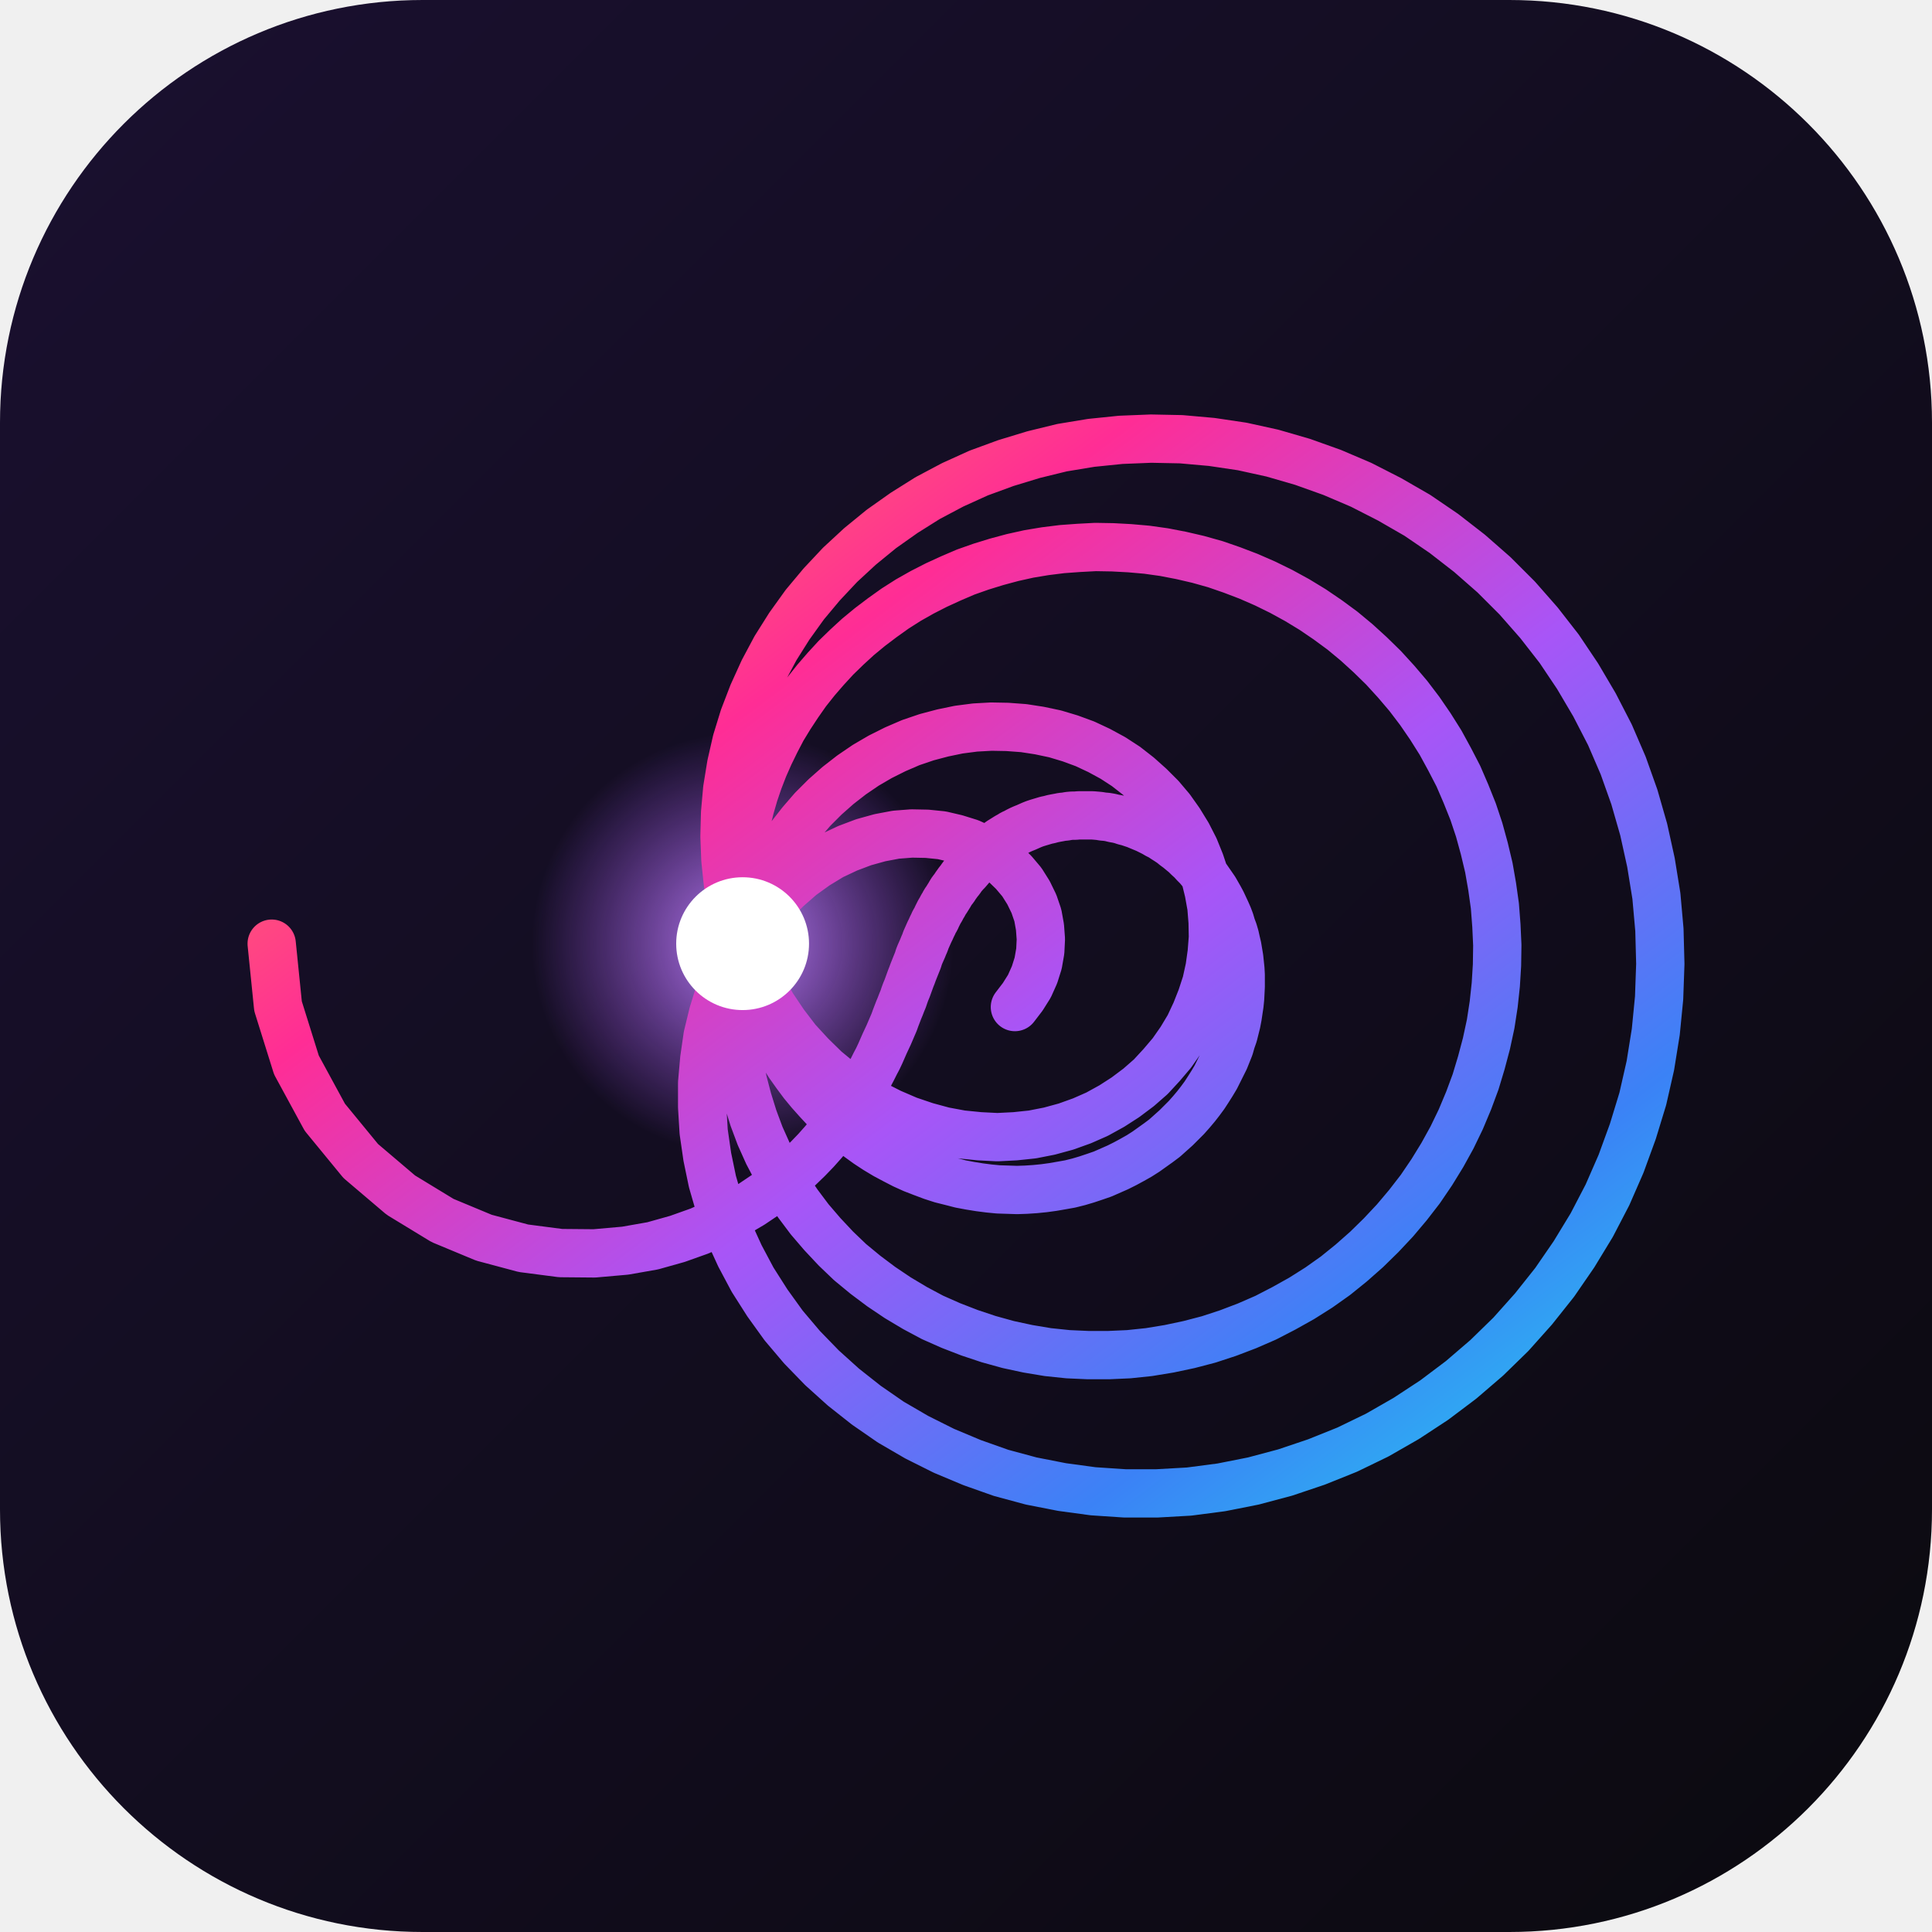
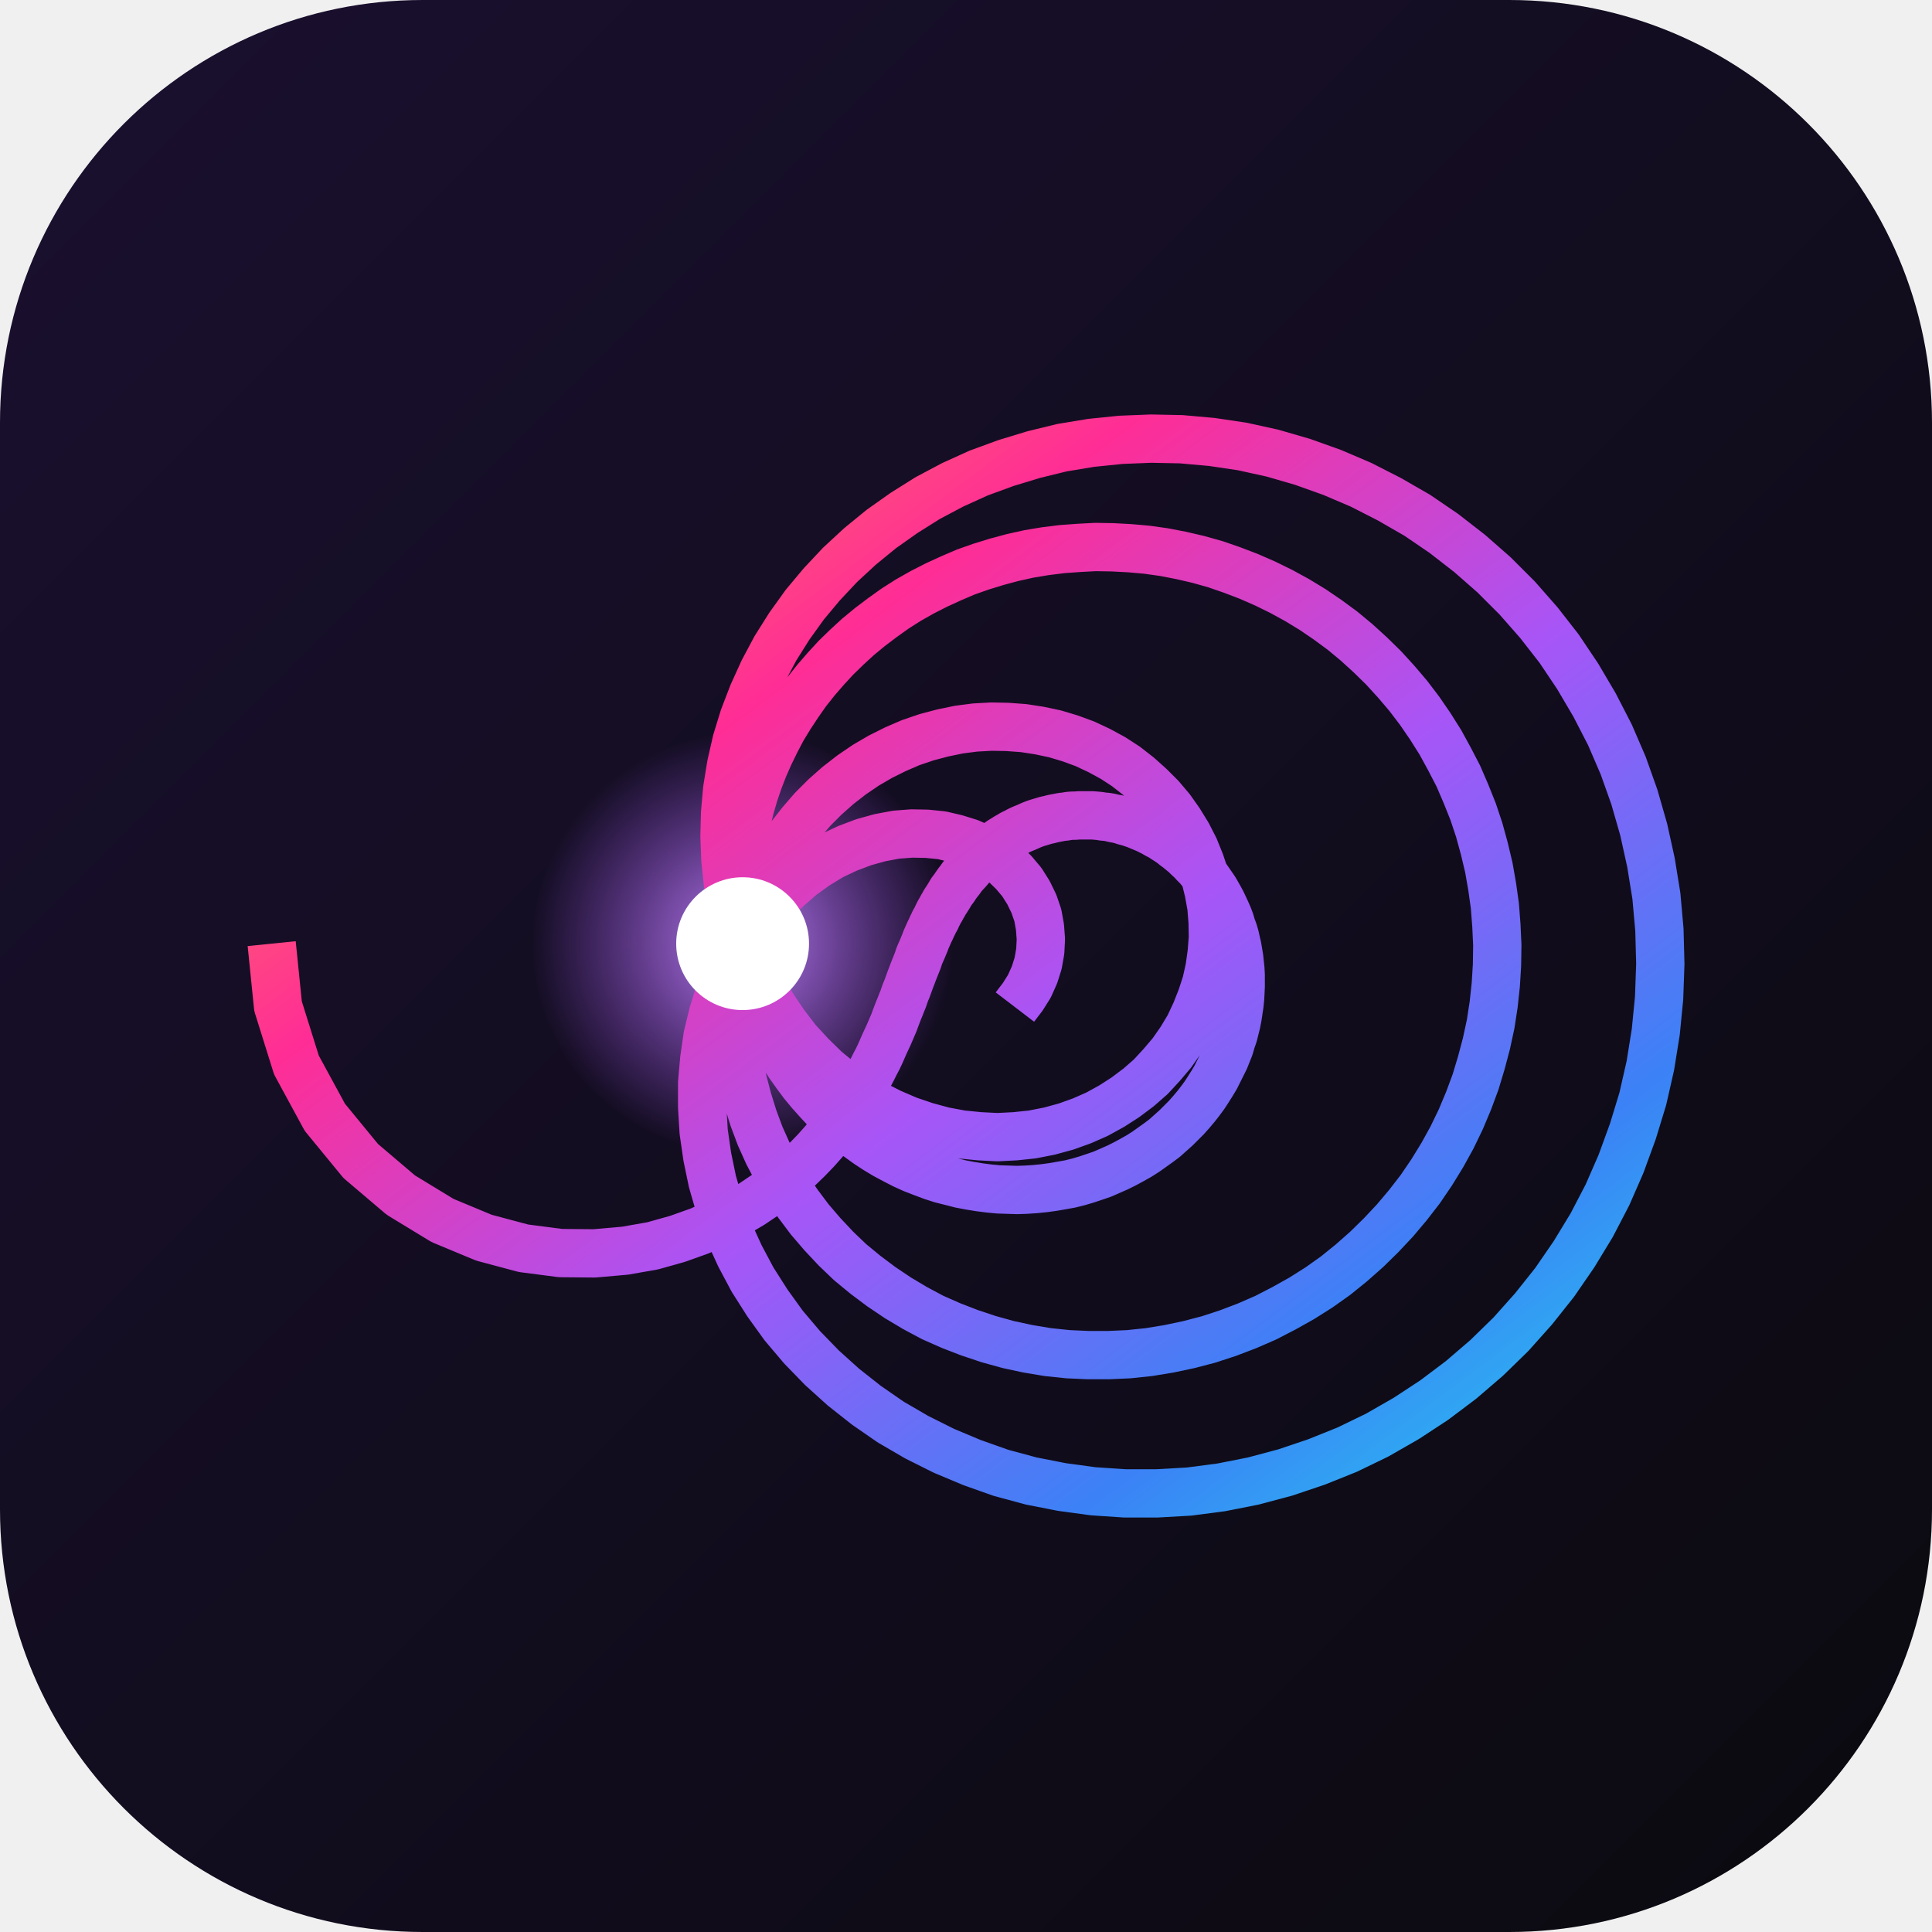
<svg xmlns="http://www.w3.org/2000/svg" viewBox="0 0 64 64">
  <defs>
    <linearGradient id="bg" x1="0" y1="0" x2="1" y2="1">
      <stop offset="0" stop-color="#1a1030" />
      <stop offset="1" stop-color="#0b0a0f" />
    </linearGradient>
    <linearGradient id="ln" x1="0" y1="0" x2="1" y2="1">
      <stop offset="0" stop-color="#ff9f40" />
      <stop offset=".3" stop-color="#ff2d95" />
      <stop offset=".55" stop-color="#a855f7" />
      <stop offset=".8" stop-color="#3b82f6" />
      <stop offset="1" stop-color="#22d3ee" />
    </linearGradient>
    <radialGradient id="glow">
      <stop offset="0" stop-color="#c084fc" stop-opacity=".95" />
      <stop offset="1" stop-color="#a855f7" stop-opacity="0" />
    </radialGradient>
  </defs>
  <rect width="64" height="64" rx="14" fill="url(#bg)" />
  <circle cx="24.60" cy="31.26" r="7" fill="url(#glow)" />
-   <path d="M9.00 31.26 L9.21 33.33 L9.82 35.28 L10.76 37.01 L11.95 38.46 L13.28 39.59 L14.66 40.43 L16.03 41.00 L17.34 41.35 L18.57 41.51 L19.69 41.52 L20.71 41.43 L21.62 41.27 L22.44 41.04 L23.17 40.78 L23.82 40.49 L24.39 40.19 L24.90 39.89 L25.36 39.58 L25.77 39.27 L26.14 38.97 L26.47 38.67 L26.76 38.39 L27.03 38.11 L27.27 37.84 L27.49 37.58 L27.69 37.33 L27.87 37.08 L28.04 36.85 L28.19 36.62 L28.33 36.41 L28.46 36.20 L28.58 35.99 L28.70 35.80 L28.80 35.61 L28.90 35.42 L28.99 35.24 L29.08 35.07 L29.16 34.90 L29.23 34.74 L29.30 34.58 L29.37 34.43 L29.44 34.28 L29.50 34.14 L29.56 34.00 L29.62 33.86 L29.67 33.72 L29.72 33.59 L29.77 33.46 L29.82 33.34 L29.87 33.21 L29.92 33.09 L29.96 32.97 L30.00 32.86 L30.05 32.74 L30.09 32.63 L30.13 32.52 L30.17 32.41 L30.21 32.31 L30.25 32.20 L30.29 32.10 L30.33 32.00 L30.37 31.90 L30.41 31.80 L30.44 31.70 L30.48 31.60 L30.52 31.51 L30.56 31.42 L30.60 31.32 L30.64 31.23 L30.67 31.14 L30.71 31.05 L30.75 30.96 L30.79 30.87 L30.83 30.79 L30.87 30.70 L30.91 30.62 L30.95 30.53 L31.00 30.45 L31.04 30.36 L31.08 30.28 L31.12 30.20 L31.17 30.12 L31.21 30.04 L31.26 29.96 L31.30 29.88 L31.35 29.81 L31.40 29.73 L31.45 29.65 L31.49 29.58 L31.54 29.50 L31.60 29.43 L31.65 29.35 L31.70 29.28 L31.75 29.21 L31.81 29.14 L31.86 29.06 L31.92 28.99 L31.98 28.92 L32.04 28.86 L32.10 28.79 L32.16 28.72 L32.22 28.65 L32.28 28.59 L32.35 28.52 L32.41 28.46 L32.48 28.40 L32.55 28.33 L32.61 28.27 L32.68 28.21 L32.76 28.15 L32.83 28.10 L32.90 28.04 L32.98 27.98 L33.05 27.93 L33.13 27.87 L33.21 27.82 L33.29 27.77 L33.37 27.72 L33.46 27.67 L33.54 27.62 L33.63 27.58 L33.72 27.53 L33.80 27.49 L33.89 27.45 L33.99 27.41 L34.08 27.37 L34.17 27.33 L34.27 27.29 L34.36 27.26 L34.46 27.23 L34.56 27.20 L34.66 27.17 L34.76 27.15 L34.87 27.12 L34.97 27.10 L35.08 27.08 L35.18 27.06 L35.29 27.05 L35.40 27.03 L35.51 27.02 L35.62 27.02 L35.73 27.01 L35.85 27.01 L35.96 27.01 L36.07 27.01 L36.19 27.01 L36.31 27.02 L36.42 27.03 L36.54 27.05 L36.66 27.06 L36.78 27.08 L36.90 27.11 L37.02 27.13 L37.14 27.16 L37.26 27.20 L37.38 27.23 L37.50 27.27 L37.62 27.31 L37.74 27.36 L37.86 27.41 L37.98 27.46 L38.10 27.52 L38.22 27.58 L38.34 27.65 L38.46 27.71 L38.58 27.79 L38.69 27.86 L38.81 27.94 L38.92 28.03 L39.03 28.11 L39.15 28.21 L39.26 28.30 L39.36 28.40 L39.47 28.50 L39.57 28.61 L39.68 28.72 L39.78 28.84 L39.87 28.96 L39.97 29.08 L40.06 29.21 L40.15 29.34 L40.24 29.47 L40.32 29.61 L40.40 29.75 L40.48 29.90 L40.55 30.05 L40.62 30.20 L40.69 30.36 L40.75 30.52 L40.80 30.69 L40.86 30.85 L40.91 31.02 L40.95 31.20 L40.99 31.37 L41.02 31.55 L41.05 31.73 L41.07 31.92 L41.09 32.11 L41.10 32.30 L41.10 32.49 L41.10 32.68 L41.09 32.88 L41.08 33.07 L41.06 33.27 L41.03 33.47 L41.00 33.67 L40.96 33.88 L40.91 34.08 L40.86 34.28 L40.79 34.48 L40.73 34.69 L40.65 34.89 L40.57 35.09 L40.47 35.29 L40.37 35.49 L40.27 35.69 L40.15 35.89 L40.03 36.08 L39.90 36.28 L39.76 36.47 L39.62 36.65 L39.46 36.84 L39.30 37.02 L39.13 37.19 L38.96 37.36 L38.77 37.53 L38.58 37.70 L38.38 37.85 L38.17 38.00 L37.96 38.15 L37.74 38.29 L37.51 38.42 L37.27 38.55 L37.03 38.67 L36.78 38.78 L36.53 38.89 L36.27 38.98 L36.00 39.07 L35.73 39.15 L35.45 39.22 L35.17 39.27 L34.88 39.32 L34.59 39.36 L34.29 39.39 L33.99 39.41 L33.69 39.42 L33.38 39.41 L33.07 39.40 L32.76 39.37 L32.45 39.33 L32.14 39.28 L31.82 39.22 L31.51 39.14 L31.19 39.06 L30.88 38.96 L30.56 38.84 L30.25 38.72 L29.94 38.58 L29.63 38.42 L29.33 38.26 L29.03 38.08 L28.74 37.89 L28.45 37.68 L28.16 37.46 L27.88 37.23 L27.61 36.99 L27.34 36.73 L27.09 36.46 L26.84 36.18 L26.60 35.89 L26.37 35.58 L26.15 35.27 L25.94 34.94 L25.75 34.60 L25.56 34.25 L25.39 33.89 L25.23 33.52 L25.08 33.14 L24.95 32.75 L24.84 32.36 L24.74 31.96 L24.65 31.54 L24.58 31.13 L24.53 30.70 L24.49 30.28 L24.47 29.84 L24.47 29.41 L24.49 28.97 L24.52 28.52 L24.58 28.08 L24.65 27.63 L24.74 27.19 L24.85 26.75 L24.98 26.30 L25.13 25.86 L25.30 25.42 L25.49 24.99 L25.70 24.56 L25.92 24.14 L26.17 23.73 L26.44 23.32 L26.72 22.92 L27.03 22.53 L27.35 22.16 L27.69 21.79 L28.05 21.44 L28.42 21.10 L28.82 20.77 L29.23 20.46 L29.65 20.16 L30.09 19.88 L30.55 19.62 L31.02 19.38 L31.50 19.16 L31.99 18.95 L32.50 18.77 L33.02 18.61 L33.54 18.47 L34.08 18.35 L34.62 18.26 L35.18 18.19 L35.73 18.15 L36.29 18.12 L36.86 18.13 L37.42 18.16 L37.99 18.21 L38.56 18.29 L39.13 18.40 L39.69 18.53 L40.26 18.69 L40.81 18.88 L41.36 19.09 L41.91 19.33 L42.44 19.59 L42.97 19.88 L43.48 20.19 L43.98 20.53 L44.47 20.89 L44.94 21.28 L45.39 21.69 L45.83 22.12 L46.25 22.58 L46.65 23.05 L47.03 23.55 L47.38 24.06 L47.72 24.60 L48.02 25.15 L48.31 25.71 L48.56 26.29 L48.80 26.89 L49.00 27.49 L49.17 28.11 L49.32 28.74 L49.43 29.37 L49.52 30.01 L49.57 30.66 L49.60 31.31 L49.59 31.97 L49.55 32.62 L49.48 33.27 L49.38 33.92 L49.24 34.57 L49.07 35.21 L48.88 35.84 L48.65 36.46 L48.39 37.08 L48.10 37.68 L47.78 38.26 L47.43 38.83 L47.05 39.39 L46.64 39.92 L46.21 40.43 L45.75 40.92 L45.27 41.39 L44.76 41.84 L44.24 42.26 L43.69 42.65 L43.12 43.01 L42.53 43.34 L41.93 43.65 L41.31 43.92 L40.68 44.16 L40.04 44.37 L39.39 44.54 L38.73 44.68 L38.06 44.79 L37.39 44.86 L36.72 44.89 L36.05 44.89 L35.38 44.86 L34.71 44.79 L34.05 44.68 L33.40 44.54 L32.75 44.36 L32.12 44.15 L31.50 43.91 L30.89 43.64 L30.31 43.33 L29.74 42.99 L29.19 42.62 L28.67 42.23 L28.16 41.81 L27.69 41.36 L27.24 40.88 L26.82 40.39 L26.43 39.87 L26.07 39.34 L25.74 38.78 L25.44 38.21 L25.18 37.63 L24.96 37.04 L24.77 36.43 L24.61 35.82 L24.49 35.21 L24.41 34.59 L24.36 33.96 L24.35 33.35 L24.38 32.73 L24.44 32.12 L24.54 31.52 L24.68 30.93 L24.85 30.35 L25.05 29.78 L25.29 29.23 L25.56 28.70 L25.85 28.19 L26.18 27.71 L26.54 27.25 L26.92 26.81 L27.33 26.40 L27.76 26.02 L28.21 25.67 L28.68 25.35 L29.16 25.07 L29.66 24.82 L30.17 24.60 L30.70 24.42 L31.23 24.28 L31.76 24.17 L32.30 24.10 L32.84 24.07 L33.37 24.08 L33.91 24.12 L34.43 24.20 L34.95 24.31 L35.45 24.46 L35.94 24.64 L36.41 24.86 L36.87 25.11 L37.30 25.39 L37.71 25.71 L38.09 26.05 L38.45 26.41 L38.78 26.80 L39.07 27.21 L39.34 27.65 L39.57 28.10 L39.76 28.57 L39.92 29.05 L40.04 29.54 L40.13 30.04 L40.17 30.54 L40.18 31.05 L40.14 31.56 L40.07 32.06 L39.96 32.56 L39.80 33.05 L39.61 33.53 L39.39 34.00 L39.12 34.45 L38.82 34.88 L38.48 35.28 L38.12 35.67 L37.72 36.02 L37.28 36.35 L36.83 36.64 L36.34 36.91 L35.84 37.13 L35.31 37.32 L34.76 37.47 L34.20 37.58 L33.63 37.64 L33.04 37.67 L32.45 37.64 L31.85 37.58 L31.26 37.47 L30.67 37.31 L30.08 37.11 L29.50 36.86 L28.93 36.57 L28.38 36.23 L27.85 35.85 L27.34 35.43 L26.86 34.96 L26.40 34.46 L25.98 33.91 L25.59 33.33 L25.24 32.72 L24.92 32.08 L24.65 31.41 L24.42 30.71 L24.24 29.98 L24.11 29.24 L24.03 28.48 L24.00 27.71 L24.02 26.93 L24.09 26.14 L24.22 25.34 L24.40 24.55 L24.64 23.77 L24.94 22.99 L25.29 22.22 L25.69 21.47 L26.15 20.74 L26.66 20.03 L27.22 19.36 L27.83 18.71 L28.49 18.10 L29.20 17.52 L29.95 16.99 L30.73 16.50 L31.56 16.06 L32.42 15.67 L33.32 15.34 L34.24 15.06 L35.18 14.83 L36.15 14.67 L37.13 14.57 L38.13 14.53 L39.13 14.55 L40.14 14.64 L41.15 14.79 L42.15 15.01 L43.15 15.30 L44.13 15.65 L45.09 16.06 L46.03 16.54 L46.95 17.07 L47.83 17.67 L48.68 18.33 L49.49 19.04 L50.26 19.81 L50.98 20.63 L51.65 21.49 L52.26 22.40 L52.82 23.35 L53.33 24.34 L53.77 25.36 L54.14 26.40 L54.45 27.48 L54.69 28.57 L54.87 29.68 L54.97 30.80 L55.00 31.93 L54.96 33.06 L54.85 34.18 L54.67 35.30 L54.42 36.40 L54.09 37.48 L53.70 38.55 L53.25 39.58 L52.73 40.58 L52.14 41.55 L51.50 42.48 L50.80 43.36 L50.05 44.20 L49.25 44.98 L48.40 45.71 L47.51 46.38 L46.58 46.99 L45.62 47.54 L44.63 48.02 L43.61 48.43 L42.57 48.78 L41.52 49.06 L40.46 49.27 L39.39 49.41 L38.33 49.47 L37.26 49.47 L36.21 49.40 L35.18 49.26 L34.16 49.06 L33.16 48.79 L32.20 48.45 L31.27 48.06 L30.37 47.61 L29.51 47.11 L28.70 46.55 L27.94 45.95 L27.23 45.31 L26.57 44.63 L25.96 43.91 L25.42 43.16 L24.93 42.39 L24.51 41.60 L24.14 40.79 L23.84 39.97 L23.60 39.14 L23.43 38.32 L23.31 37.49 L23.26 36.67 L23.26 35.87 L23.33 35.08 L23.44 34.32 L23.62 33.58 L23.84 32.87 L24.11 32.20 L24.43 31.56 L24.78 30.96 L25.18 30.41 L25.60 29.90 L26.06 29.44 L26.54 29.02 L27.04 28.66 L27.55 28.35 L28.08 28.10 L28.61 27.90 L29.15 27.75 L29.68 27.65 L30.20 27.61 L30.71 27.62 L31.20 27.67 L31.67 27.78 L32.12 27.92 L32.54 28.11 L32.92 28.34 L33.27 28.60 L33.58 28.90 L33.85 29.22 L34.07 29.57 L34.25 29.94 L34.38 30.32 L34.45 30.71 L34.48 31.11 L34.46 31.51 L34.39 31.91 L34.27 32.29 L34.10 32.67 L33.88 33.02 L33.62 33.36" fill="none" stroke="url(#ln)" stroke-width="1.6" stroke-linejoin="round" stroke-linecap="round" />
+   <path d="M9.00 31.26 L9.21 33.33 L9.82 35.28 L10.76 37.01 L11.95 38.46 L13.28 39.59 L14.66 40.43 L16.03 41.00 L17.34 41.35 L18.57 41.51 L19.69 41.52 L20.71 41.43 L21.62 41.27 L22.44 41.04 L23.17 40.78 L23.82 40.49 L24.39 40.19 L24.90 39.89 L25.36 39.58 L25.77 39.27 L26.14 38.97 L26.47 38.67 L26.76 38.39 L27.03 38.11 L27.27 37.84 L27.49 37.58 L27.69 37.33 L27.87 37.08 L28.04 36.85 L28.19 36.62 L28.33 36.41 L28.46 36.20 L28.58 35.99 L28.70 35.80 L28.80 35.61 L28.90 35.42 L28.99 35.24 L29.08 35.07 L29.16 34.90 L29.23 34.74 L29.30 34.58 L29.37 34.43 L29.44 34.28 L29.50 34.14 L29.56 34.00 L29.62 33.86 L29.67 33.72 L29.72 33.59 L29.77 33.46 L29.82 33.34 L29.87 33.21 L29.92 33.09 L29.96 32.97 L30.00 32.86 L30.05 32.74 L30.09 32.63 L30.13 32.52 L30.17 32.41 L30.21 32.31 L30.25 32.20 L30.29 32.10 L30.33 32.00 L30.37 31.90 L30.41 31.80 L30.44 31.70 L30.48 31.60 L30.52 31.51 L30.56 31.42 L30.60 31.32 L30.64 31.23 L30.67 31.14 L30.71 31.05 L30.75 30.96 L30.79 30.87 L30.83 30.79 L30.87 30.70 L30.91 30.62 L30.95 30.53 L31.00 30.45 L31.04 30.36 L31.08 30.28 L31.12 30.20 L31.17 30.12 L31.21 30.04 L31.26 29.96 L31.30 29.88 L31.35 29.81 L31.40 29.73 L31.45 29.65 L31.49 29.58 L31.54 29.50 L31.60 29.43 L31.65 29.35 L31.70 29.28 L31.75 29.21 L31.81 29.14 L31.86 29.06 L31.92 28.99 L31.98 28.92 L32.04 28.86 L32.10 28.79 L32.16 28.72 L32.22 28.65 L32.28 28.59 L32.35 28.52 L32.41 28.46 L32.48 28.40 L32.55 28.33 L32.61 28.27 L32.68 28.21 L32.76 28.15 L32.83 28.10 L32.90 28.04 L32.98 27.98 L33.05 27.93 L33.13 27.87 L33.21 27.82 L33.29 27.77 L33.37 27.72 L33.46 27.67 L33.54 27.62 L33.63 27.58 L33.72 27.53 L33.80 27.49 L33.89 27.45 L33.99 27.41 L34.08 27.37 L34.17 27.33 L34.27 27.29 L34.36 27.26 L34.46 27.23 L34.56 27.20 L34.66 27.17 L34.76 27.15 L34.87 27.12 L34.97 27.10 L35.08 27.08 L35.18 27.06 L35.29 27.05 L35.40 27.03 L35.51 27.02 L35.62 27.02 L35.73 27.01 L35.85 27.01 L35.96 27.01 L36.07 27.01 L36.19 27.01 L36.31 27.02 L36.42 27.03 L36.54 27.05 L36.66 27.06 L36.78 27.08 L36.90 27.11 L37.02 27.13 L37.14 27.16 L37.26 27.20 L37.38 27.23 L37.50 27.27 L37.62 27.31 L37.74 27.36 L37.86 27.41 L37.98 27.46 L38.10 27.52 L38.22 27.58 L38.34 27.65 L38.46 27.71 L38.58 27.79 L38.69 27.86 L38.81 27.94 L38.92 28.03 L39.03 28.11 L39.15 28.21 L39.26 28.30 L39.36 28.40 L39.47 28.50 L39.57 28.61 L39.68 28.72 L39.78 28.84 L39.87 28.96 L39.97 29.08 L40.06 29.21 L40.15 29.34 L40.24 29.47 L40.32 29.61 L40.40 29.75 L40.48 29.90 L40.55 30.05 L40.62 30.20 L40.69 30.36 L40.75 30.52 L40.80 30.69 L40.86 30.85 L40.91 31.02 L40.95 31.20 L40.99 31.37 L41.02 31.55 L41.05 31.73 L41.07 31.92 L41.09 32.11 L41.10 32.30 L41.10 32.49 L41.10 32.68 L41.09 32.88 L41.08 33.07 L41.06 33.27 L41.03 33.47 L41.00 33.67 L40.96 33.88 L40.91 34.08 L40.86 34.28 L40.79 34.48 L40.73 34.69 L40.65 34.89 L40.57 35.09 L40.47 35.29 L40.37 35.49 L40.27 35.69 L40.15 35.89 L40.03 36.08 L39.90 36.28 L39.76 36.47 L39.62 36.65 L39.46 36.84 L39.30 37.02 L39.13 37.19 L38.96 37.36 L38.77 37.53 L38.58 37.70 L38.38 37.85 L38.17 38.00 L37.96 38.15 L37.74 38.29 L37.51 38.42 L37.27 38.55 L37.03 38.67 L36.78 38.78 L36.53 38.89 L36.27 38.98 L36.00 39.07 L35.73 39.15 L35.45 39.22 L35.17 39.27 L34.88 39.32 L34.59 39.36 L34.29 39.39 L33.99 39.41 L33.69 39.42 L33.38 39.41 L33.07 39.40 L32.76 39.37 L32.45 39.33 L32.14 39.28 L31.82 39.22 L31.51 39.14 L31.19 39.06 L30.88 38.96 L30.56 38.84 L30.25 38.72 L29.94 38.58 L29.63 38.42 L29.33 38.26 L29.03 38.08 L28.74 37.89 L28.45 37.68 L28.16 37.46 L27.88 37.23 L27.61 36.99 L27.34 36.73 L27.09 36.46 L26.84 36.18 L26.60 35.89 L26.37 35.58 L26.15 35.27 L25.94 34.94 L25.75 34.60 L25.56 34.25 L25.39 33.89 L25.23 33.52 L25.08 33.14 L24.95 32.75 L24.84 32.36 L24.74 31.96 L24.65 31.54 L24.58 31.13 L24.53 30.70 L24.49 30.28 L24.47 29.84 L24.47 29.41 L24.49 28.97 L24.52 28.52 L24.58 28.08 L24.65 27.63 L24.74 27.19 L24.85 26.75 L24.98 26.30 L25.13 25.86 L25.30 25.42 L25.49 24.99 L25.70 24.56 L25.92 24.14 L26.17 23.73 L26.44 23.32 L26.72 22.92 L27.03 22.53 L27.35 22.16 L27.69 21.79 L28.05 21.44 L28.42 21.10 L28.82 20.77 L29.23 20.46 L29.65 20.16 L30.09 19.88 L30.55 19.62 L31.02 19.38 L31.50 19.16 L31.99 18.95 L32.50 18.77 L33.02 18.61 L33.54 18.47 L34.08 18.35 L34.62 18.26 L35.18 18.19 L35.73 18.15 L36.29 18.12 L36.86 18.13 L37.42 18.16 L37.99 18.21 L38.56 18.29 L39.13 18.40 L39.69 18.53 L40.26 18.69 L40.81 18.88 L41.36 19.09 L41.91 19.33 L42.44 19.59 L42.97 19.88 L43.48 20.19 L43.98 20.53 L44.47 20.89 L44.94 21.28 L45.39 21.69 L45.83 22.12 L46.25 22.58 L46.65 23.05 L47.03 23.55 L47.38 24.06 L47.72 24.60 L48.02 25.15 L48.31 25.71 L48.56 26.29 L48.80 26.89 L49.00 27.49 L49.17 28.11 L49.32 28.74 L49.43 29.37 L49.52 30.01 L49.57 30.66 L49.60 31.31 L49.59 31.97 L49.55 32.62 L49.48 33.27 L49.38 33.92 L49.24 34.57 L49.07 35.21 L48.88 35.84 L48.65 36.46 L48.39 37.08 L48.10 37.68 L47.78 38.26 L47.43 38.83 L47.05 39.39 L46.64 39.92 L46.21 40.43 L45.75 40.92 L45.27 41.39 L44.76 41.84 L44.24 42.26 L43.69 42.65 L43.12 43.01 L42.53 43.34 L41.93 43.65 L41.31 43.92 L40.68 44.16 L40.04 44.37 L39.39 44.54 L38.73 44.68 L38.06 44.79 L37.39 44.86 L36.72 44.89 L36.05 44.89 L35.38 44.86 L34.71 44.79 L34.05 44.68 L33.40 44.54 L32.75 44.36 L32.12 44.15 L31.50 43.91 L30.89 43.64 L30.31 43.33 L29.74 42.99 L29.19 42.62 L28.67 42.23 L28.16 41.81 L27.69 41.36 L27.24 40.88 L26.82 40.39 L26.43 39.87 L26.07 39.34 L25.74 38.78 L25.44 38.21 L25.18 37.63 L24.96 37.04 L24.77 36.43 L24.61 35.82 L24.49 35.21 L24.41 34.59 L24.36 33.96 L24.35 33.35 L24.38 32.73 L24.44 32.12 L24.54 31.52 L24.68 30.93 L24.85 30.35 L25.05 29.78 L25.29 29.23 L25.56 28.70 L25.85 28.19 L26.18 27.71 L26.54 27.25 L26.92 26.81 L27.33 26.40 L27.76 26.02 L28.21 25.67 L28.68 25.35 L29.16 25.07 L29.66 24.82 L30.17 24.60 L30.70 24.42 L31.23 24.28 L31.76 24.17 L32.30 24.10 L32.84 24.07 L33.37 24.08 L33.91 24.12 L34.43 24.20 L34.95 24.31 L35.45 24.46 L35.94 24.64 L36.41 24.86 L36.87 25.11 L37.30 25.39 L37.71 25.71 L38.09 26.05 L38.45 26.41 L38.78 26.80 L39.07 27.21 L39.34 27.65 L39.57 28.10 L39.76 28.57 L39.92 29.05 L40.04 29.54 L40.13 30.04 L40.17 30.54 L40.18 31.05 L40.14 31.56 L40.07 32.06 L39.96 32.56 L39.80 33.05 L39.61 33.53 L39.39 34.00 L39.12 34.45 L38.82 34.88 L38.48 35.28 L38.12 35.67 L37.72 36.02 L37.28 36.35 L36.83 36.64 L36.34 36.91 L35.84 37.13 L35.31 37.32 L34.76 37.47 L34.20 37.58 L33.63 37.64 L33.04 37.67 L32.45 37.64 L31.85 37.58 L31.26 37.47 L30.67 37.31 L30.08 37.11 L29.50 36.86 L28.93 36.57 L28.38 36.23 L27.85 35.85 L27.34 35.43 L26.86 34.96 L26.40 34.46 L25.98 33.91 L25.59 33.33 L25.24 32.72 L24.92 32.08 L24.65 31.41 L24.42 30.71 L24.24 29.98 L24.11 29.24 L24.03 28.48 L24.00 27.71 L24.02 26.93 L24.09 26.14 L24.22 25.34 L24.40 24.55 L24.64 23.77 L24.94 22.99 L25.29 22.22 L25.69 21.47 L26.15 20.74 L26.66 20.03 L27.22 19.36 L27.83 18.71 L28.49 18.10 L29.20 17.52 L29.95 16.99 L30.73 16.50 L31.56 16.06 L32.42 15.67 L33.32 15.34 L34.24 15.06 L35.18 14.83 L36.15 14.67 L37.13 14.57 L38.13 14.53 L39.13 14.55 L40.14 14.64 L41.15 14.79 L42.15 15.01 L43.15 15.30 L44.13 15.65 L45.09 16.06 L46.03 16.54 L46.95 17.07 L47.83 17.67 L48.68 18.33 L49.49 19.04 L50.26 19.81 L50.98 20.63 L51.65 21.49 L52.26 22.40 L52.82 23.35 L53.33 24.34 L53.77 25.36 L54.14 26.40 L54.45 27.48 L54.69 28.57 L54.87 29.68 L54.97 30.80 L55.00 31.93 L54.96 33.06 L54.85 34.18 L54.67 35.30 L54.42 36.40 L54.09 37.48 L53.70 38.55 L53.25 39.58 L52.73 40.58 L52.14 41.55 L51.50 42.48 L50.80 43.36 L50.05 44.20 L49.25 44.98 L48.40 45.71 L47.51 46.38 L46.58 46.99 L45.62 47.54 L44.63 48.02 L43.61 48.43 L42.57 48.78 L41.52 49.06 L40.46 49.27 L39.39 49.41 L38.33 49.47 L37.26 49.47 L36.21 49.40 L35.18 49.26 L34.16 49.06 L33.16 48.79 L32.20 48.45 L31.27 48.06 L30.37 47.61 L29.51 47.11 L28.70 46.55 L27.94 45.95 L27.23 45.31 L26.57 44.63 L25.96 43.91 L25.42 43.16 L24.93 42.39 L24.51 41.60 L24.14 40.79 L23.84 39.97 L23.60 39.14 L23.43 38.32 L23.31 37.49 L23.26 36.67 L23.26 35.87 L23.33 35.08 L23.44 34.32 L23.62 33.58 L23.84 32.87 L24.11 32.20 L24.43 31.56 L24.78 30.96 L25.18 30.41 L25.60 29.90 L26.06 29.44 L26.54 29.02 L27.04 28.66 L27.55 28.35 L28.08 28.10 L28.61 27.90 L29.15 27.75 L29.68 27.65 L30.20 27.61 L30.71 27.62 L31.20 27.67 L31.67 27.78 L32.12 27.92 L32.54 28.11 L32.92 28.34 L33.27 28.60 L33.58 28.90 L33.85 29.22 L34.07 29.57 L34.25 29.94 L34.38 30.32 L34.45 30.71 L34.48 31.11 L34.46 31.51 L34.39 31.91 L34.27 32.29 L34.10 32.67 L33.88 33.02 L33.62 33.36" fill="none" stroke="url(#ln)" stroke-width="1.6" stroke-linejoin="round" stroke-linecap="butt" />
  <circle cx="24.60" cy="31.26" r="2.2" fill="#ffffff" />
</svg>
